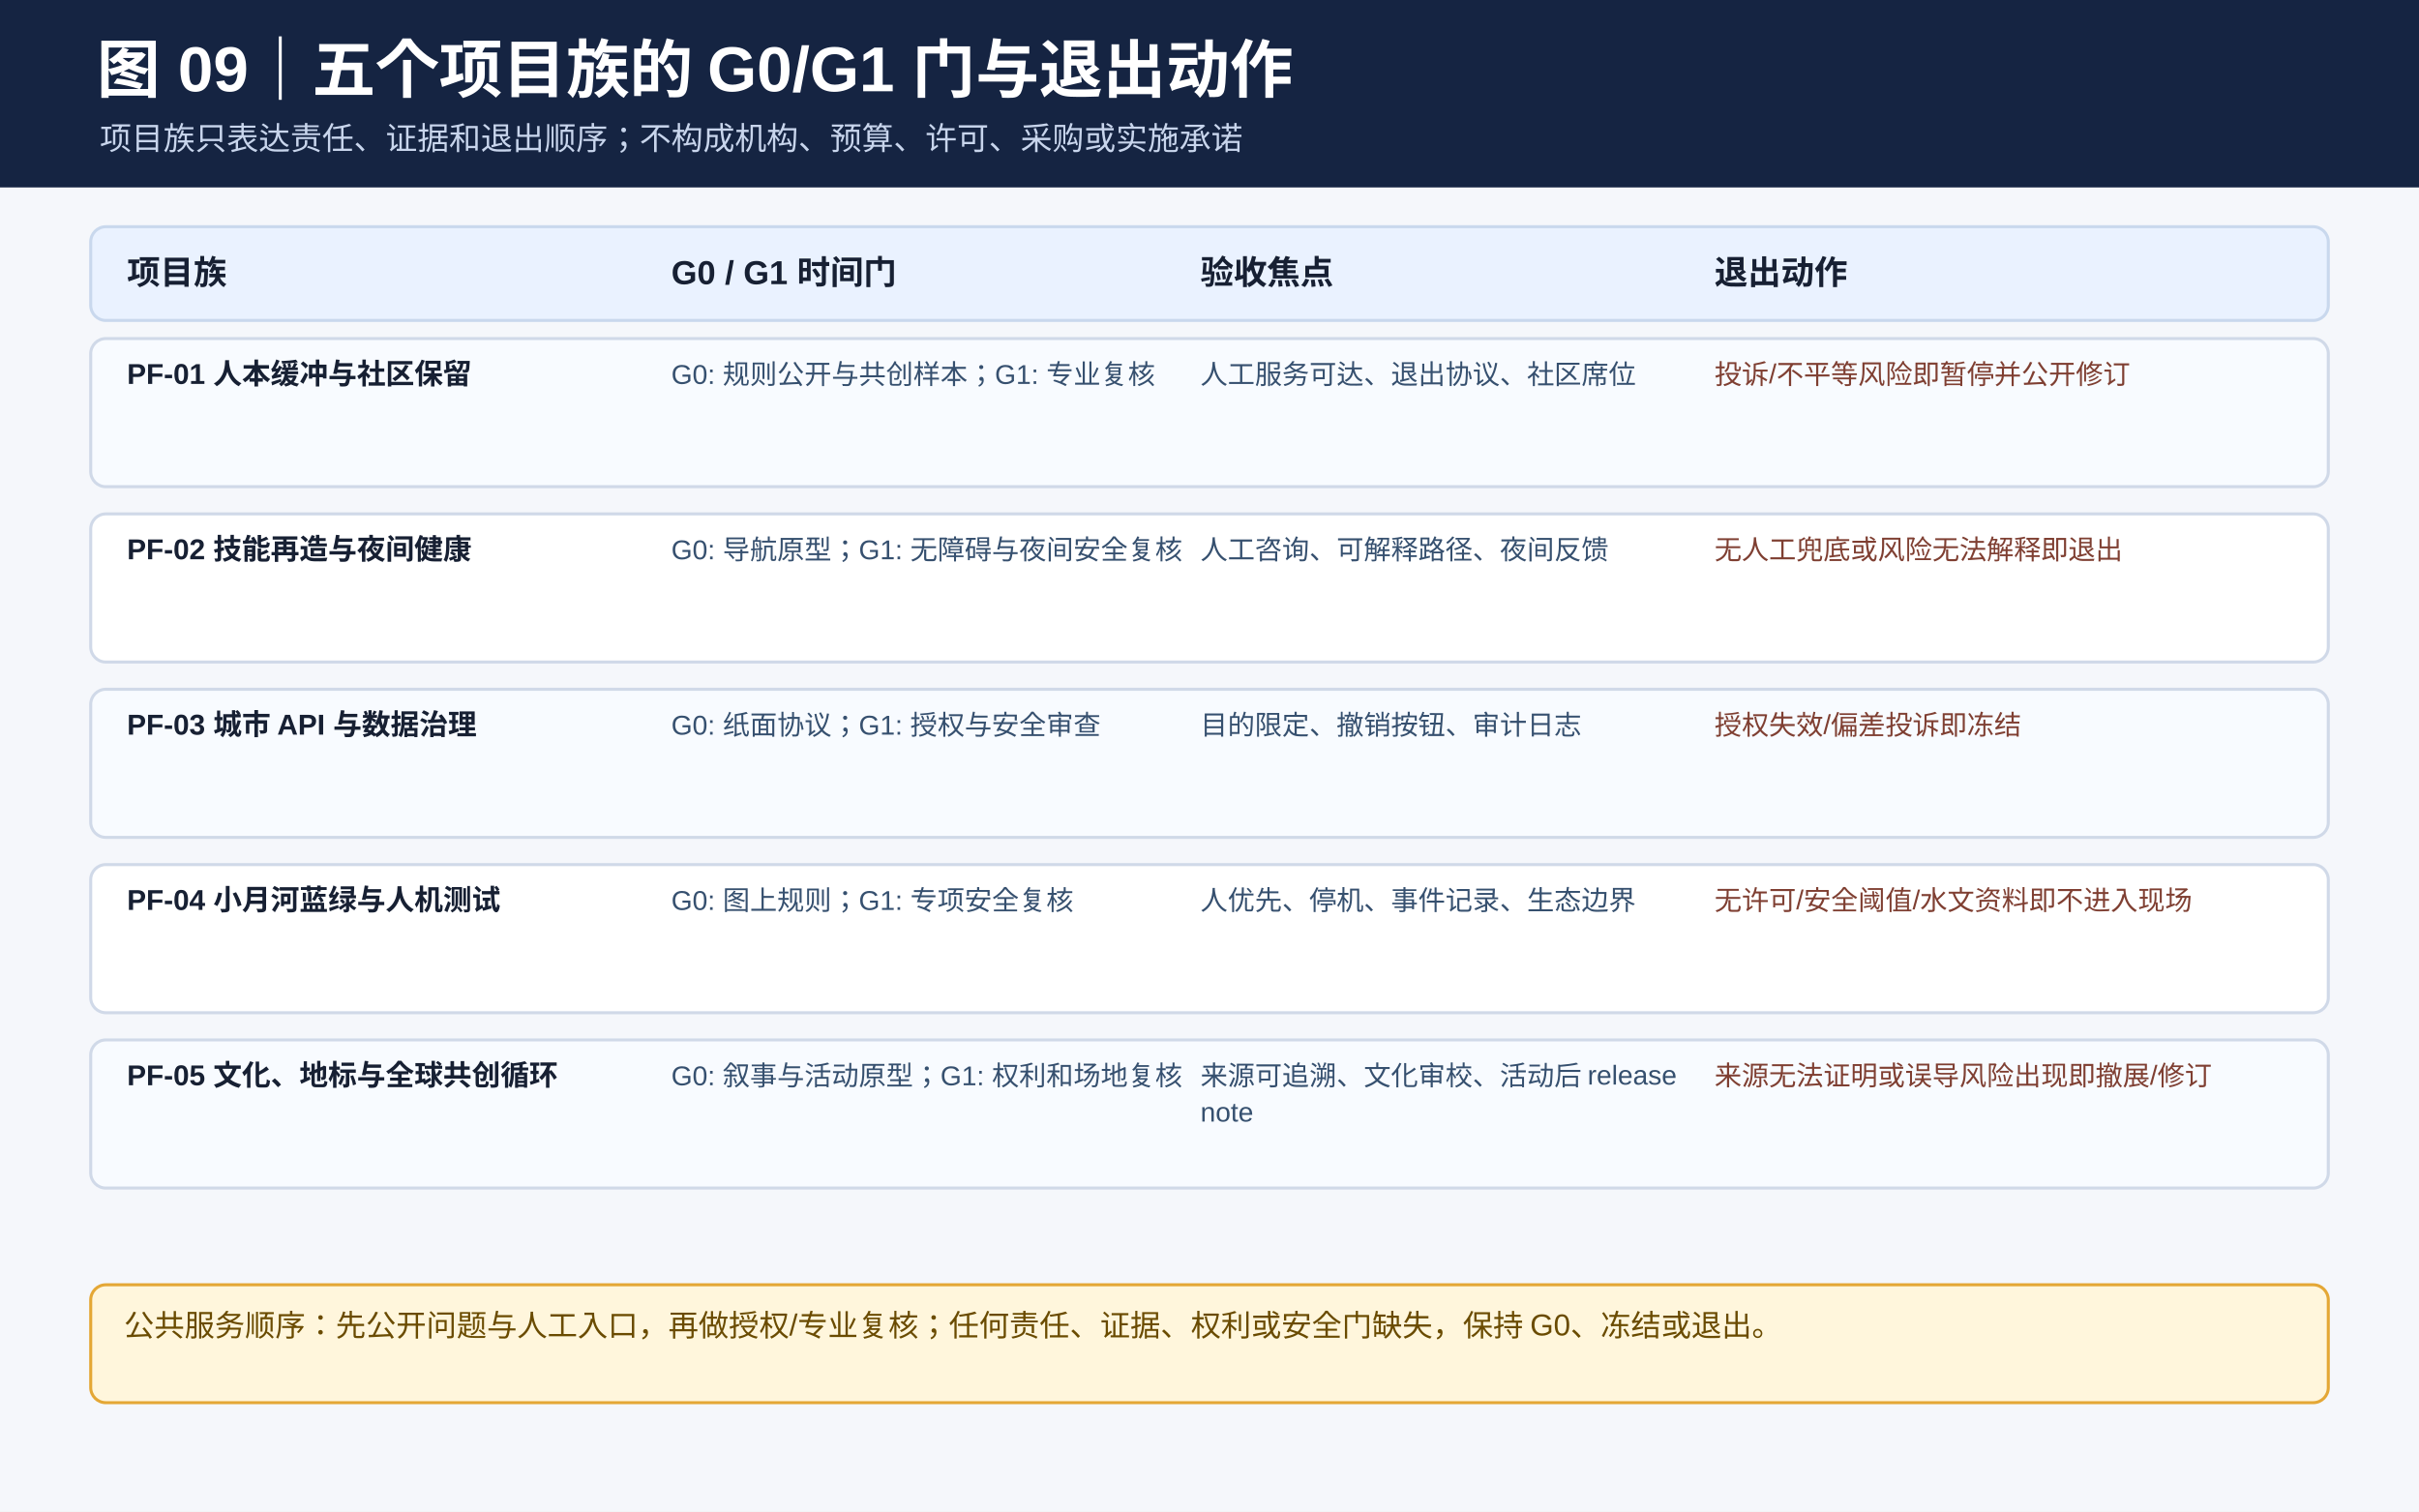
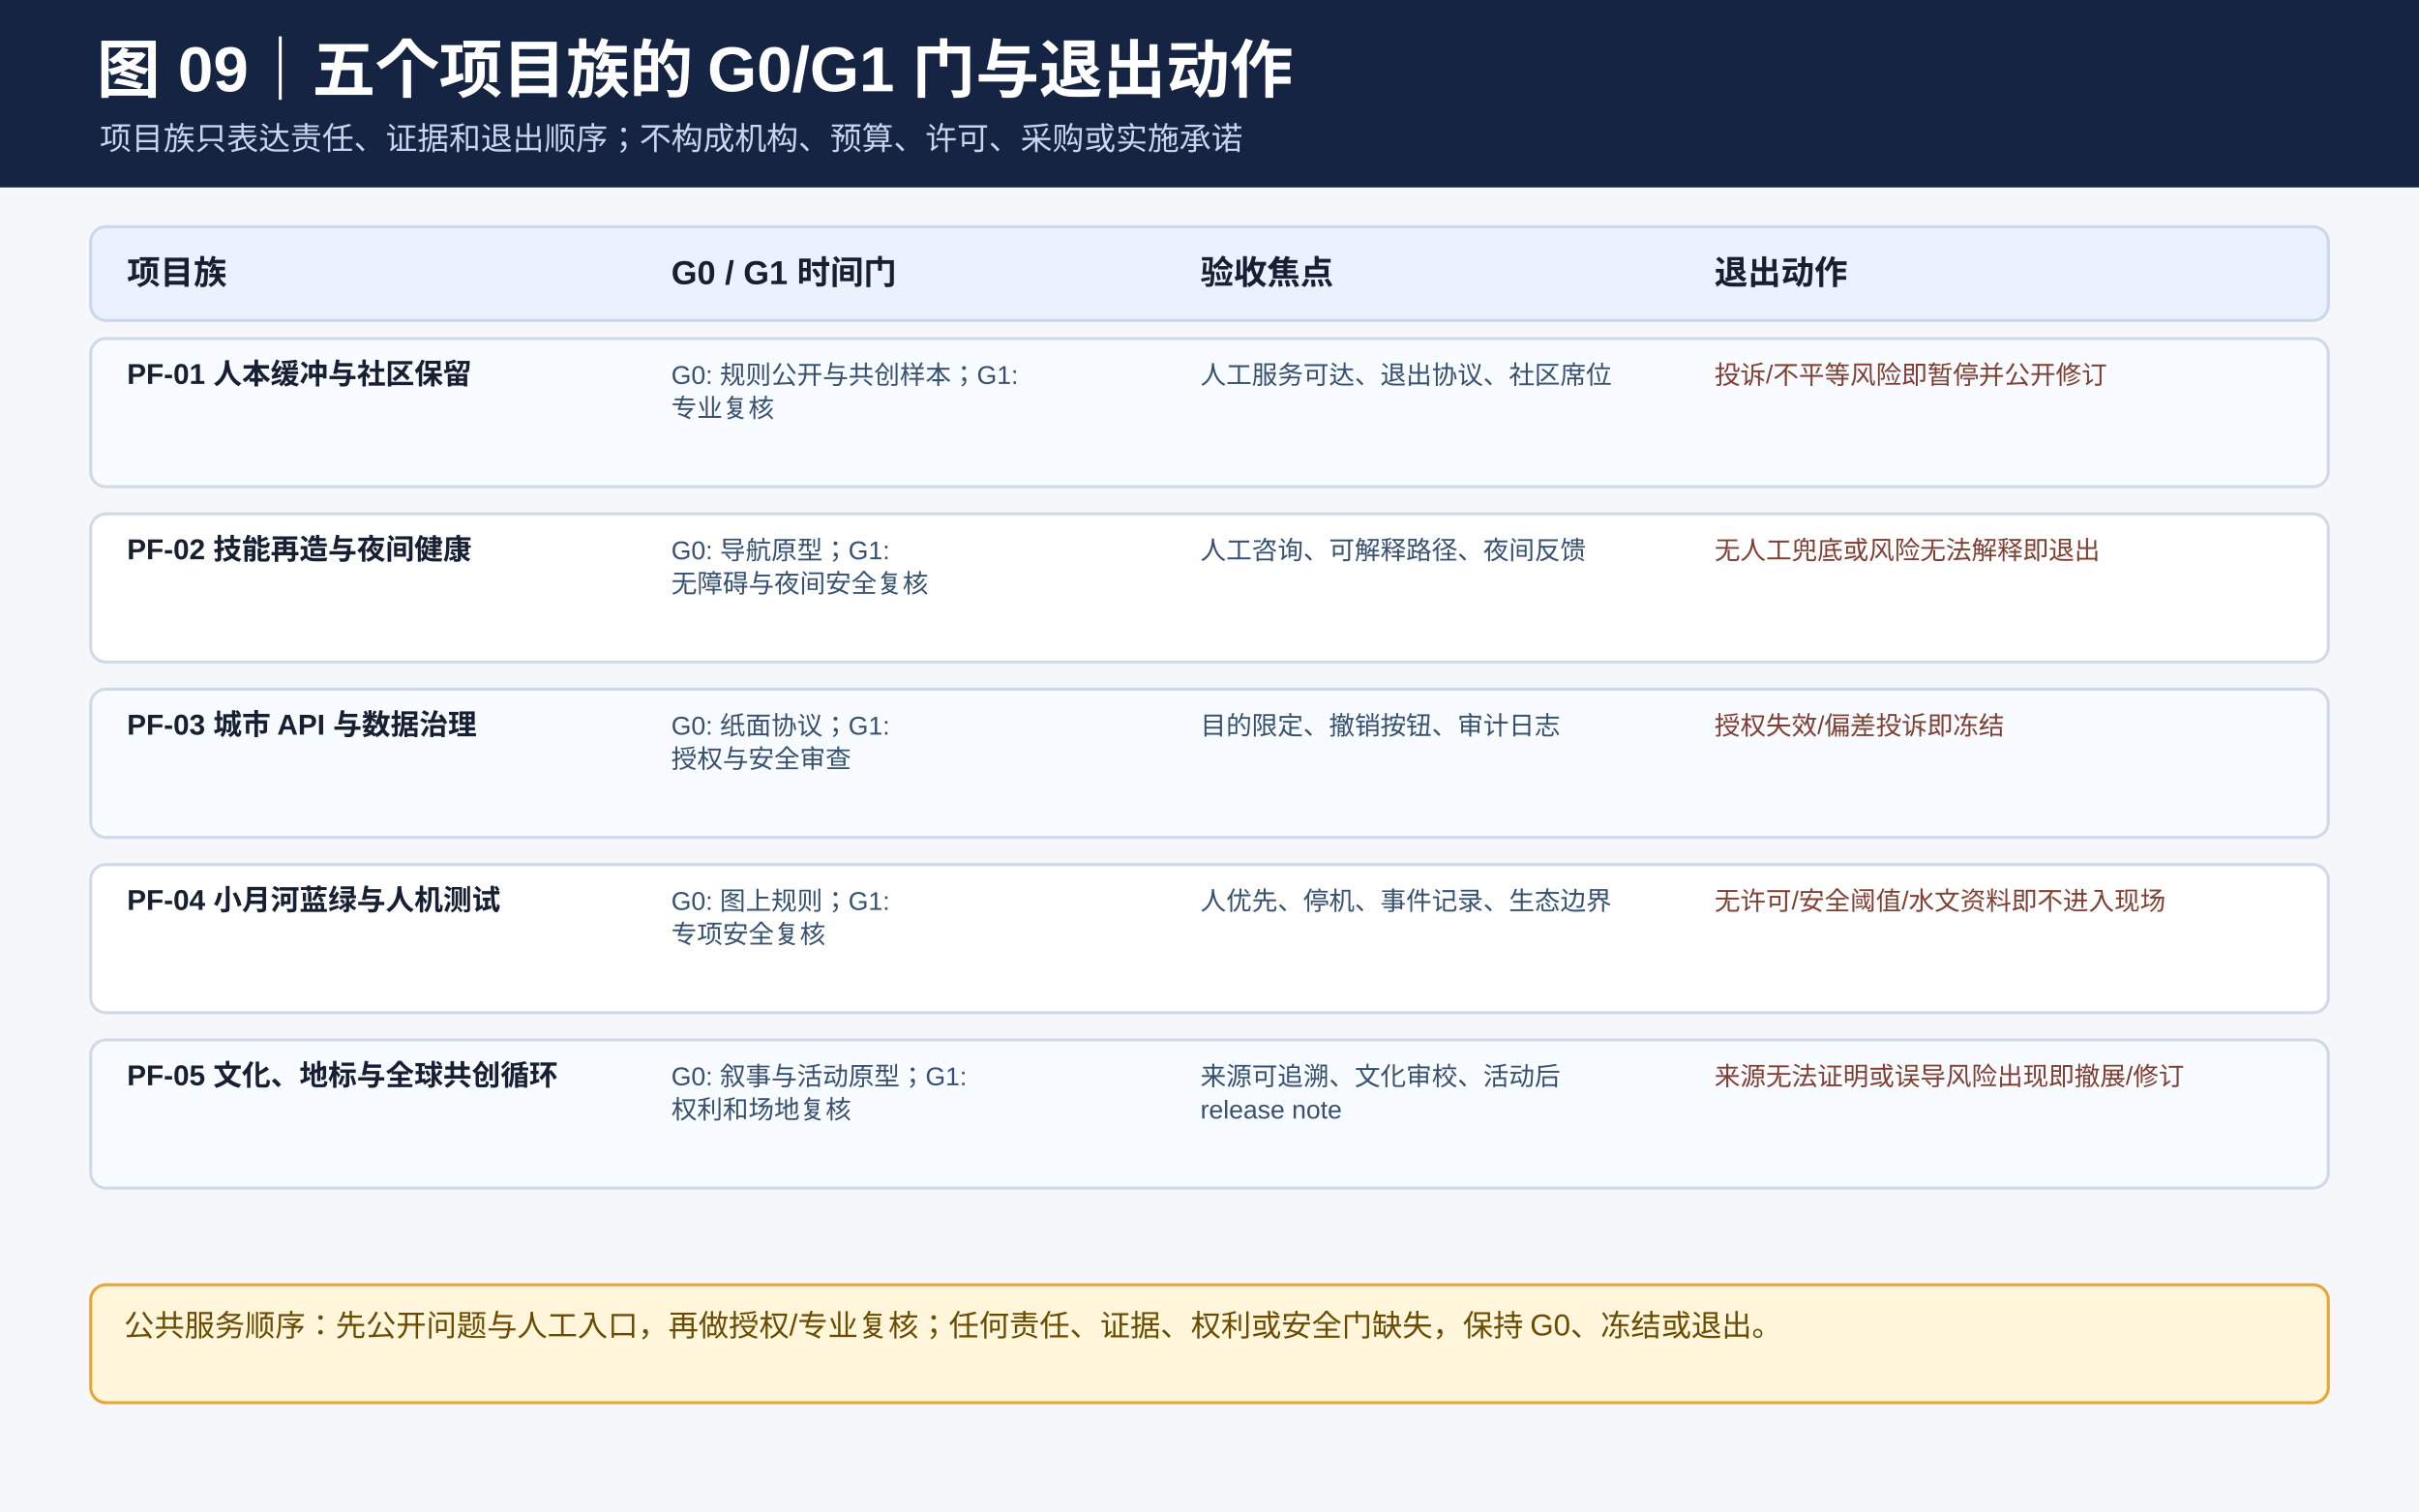
<svg xmlns="http://www.w3.org/2000/svg" width="1600" height="1000" viewBox="0 0 1600 1000" role="img" aria-labelledby="title desc">
  <rect width="1600" height="1000" fill="#f5f7fb" />
  <rect x="0" y="0" width="1600" height="124" rx="0" fill="#152442" stroke="none" stroke-width="2" />
  <text x="64" y="61" fill="#ffffff" font-family="Arial Unicode MS,Arial,sans-serif" font-size="42" font-weight="700" text-anchor="start">
    <tspan x="64" dy="0">图 09｜五个项目族的 G0/G1 门与退出动作</tspan>
  </text>
  <text x="66" y="99" fill="#c8d5ec" font-family="Arial Unicode MS,Arial,sans-serif" font-size="21" font-weight="400" text-anchor="start">
    <tspan x="66" dy="0">项目族只表达责任、证据和退出顺序；不构成机构、预算、许可、采购或实施承诺</tspan>
  </text>
  <rect x="60" y="150" width="1480" height="62" rx="10" fill="#eaf2ff" stroke="#c9d8ed" stroke-width="2" />
  <text x="84" y="188" fill="#172033" font-family="Arial,sans-serif" font-size="22" font-weight="700" text-anchor="start">
    <tspan x="84" dy="0">项目族</tspan>
  </text>
  <text x="444" y="188" fill="#172033" font-family="Arial,sans-serif" font-size="22" font-weight="700" text-anchor="start">
    <tspan x="444" dy="0">G0 / G1 时间门</tspan>
  </text>
  <text x="794" y="188" fill="#172033" font-family="Arial,sans-serif" font-size="22" font-weight="700" text-anchor="start">
    <tspan x="794" dy="0">验收焦点</tspan>
  </text>
  <text x="1134" y="188" fill="#172033" font-family="Arial,sans-serif" font-size="22" font-weight="700" text-anchor="start">
    <tspan x="1134" dy="0">退出动作</tspan>
  </text>
  <rect x="60" y="224" width="1480" height="98" rx="10" fill="#f8fbff" stroke="#d0d9e8" stroke-width="2" />
  <text x="84" y="254" fill="#172033" font-family="Arial,sans-serif" font-size="19" font-weight="700" text-anchor="start">
    <tspan x="84" dy="0">PF-01 人本缓冲与社区保留</tspan>
  </text>
-   <text x="444" y="254" fill="#36506f" font-family="Arial,sans-serif" font-size="18" font-weight="400" text-anchor="start">
-     <tspan x="444" dy="0">G0: 规则公开与共创样本；G1: 专业复核</tspan>
+   <text x="444" y="254" fill="#36506f" font-family="Arial,sans-serif" font-size="17" font-weight="400" text-anchor="start">
+     <tspan x="444" dy="0">G0: 规则公开与共创样本；G1:</tspan>
+     <tspan x="444" dy="22">专业复核</tspan>
  </text>
-   <text x="794" y="254" fill="#36506f" font-family="Arial,sans-serif" font-size="18" font-weight="400" text-anchor="start">
+   <text x="794" y="254" fill="#36506f" font-family="Arial,sans-serif" font-size="17" font-weight="400" text-anchor="start">
    <tspan x="794" dy="0">人工服务可达、退出协议、社区席位</tspan>
  </text>
-   <text x="1134" y="254" fill="#7f3f32" font-family="Arial,sans-serif" font-size="18" font-weight="400" text-anchor="start">
+   <text x="1134" y="254" fill="#7f3f32" font-family="Arial,sans-serif" font-size="17" font-weight="400" text-anchor="start">
    <tspan x="1134" dy="0">投诉/不平等风险即暂停并公开修订</tspan>
  </text>
  <rect x="60" y="340" width="1480" height="98" rx="10" fill="#ffffff" stroke="#d0d9e8" stroke-width="2" />
  <text x="84" y="370" fill="#172033" font-family="Arial,sans-serif" font-size="19" font-weight="700" text-anchor="start">
    <tspan x="84" dy="0">PF-02 技能再造与夜间健康</tspan>
  </text>
-   <text x="444" y="370" fill="#36506f" font-family="Arial,sans-serif" font-size="18" font-weight="400" text-anchor="start">
-     <tspan x="444" dy="0">G0: 导航原型；G1: 无障碍与夜间安全复核</tspan>
+   <text x="444" y="370" fill="#36506f" font-family="Arial,sans-serif" font-size="17" font-weight="400" text-anchor="start">
+     <tspan x="444" dy="0">G0: 导航原型；G1:</tspan>
+     <tspan x="444" dy="22">无障碍与夜间安全复核</tspan>
  </text>
-   <text x="794" y="370" fill="#36506f" font-family="Arial,sans-serif" font-size="18" font-weight="400" text-anchor="start">
+   <text x="794" y="370" fill="#36506f" font-family="Arial,sans-serif" font-size="17" font-weight="400" text-anchor="start">
    <tspan x="794" dy="0">人工咨询、可解释路径、夜间反馈</tspan>
  </text>
-   <text x="1134" y="370" fill="#7f3f32" font-family="Arial,sans-serif" font-size="18" font-weight="400" text-anchor="start">
+   <text x="1134" y="370" fill="#7f3f32" font-family="Arial,sans-serif" font-size="17" font-weight="400" text-anchor="start">
    <tspan x="1134" dy="0">无人工兜底或风险无法解释即退出</tspan>
  </text>
  <rect x="60" y="456" width="1480" height="98" rx="10" fill="#f8fbff" stroke="#d0d9e8" stroke-width="2" />
  <text x="84" y="486" fill="#172033" font-family="Arial,sans-serif" font-size="19" font-weight="700" text-anchor="start">
    <tspan x="84" dy="0">PF-03 城市 API 与数据治理</tspan>
  </text>
-   <text x="444" y="486" fill="#36506f" font-family="Arial,sans-serif" font-size="18" font-weight="400" text-anchor="start">
-     <tspan x="444" dy="0">G0: 纸面协议；G1: 授权与安全审查</tspan>
+   <text x="444" y="486" fill="#36506f" font-family="Arial,sans-serif" font-size="17" font-weight="400" text-anchor="start">
+     <tspan x="444" dy="0">G0: 纸面协议；G1:</tspan>
+     <tspan x="444" dy="22">授权与安全审查</tspan>
  </text>
-   <text x="794" y="486" fill="#36506f" font-family="Arial,sans-serif" font-size="18" font-weight="400" text-anchor="start">
+   <text x="794" y="486" fill="#36506f" font-family="Arial,sans-serif" font-size="17" font-weight="400" text-anchor="start">
    <tspan x="794" dy="0">目的限定、撤销按钮、审计日志</tspan>
  </text>
-   <text x="1134" y="486" fill="#7f3f32" font-family="Arial,sans-serif" font-size="18" font-weight="400" text-anchor="start">
+   <text x="1134" y="486" fill="#7f3f32" font-family="Arial,sans-serif" font-size="17" font-weight="400" text-anchor="start">
    <tspan x="1134" dy="0">授权失效/偏差投诉即冻结</tspan>
  </text>
  <rect x="60" y="572" width="1480" height="98" rx="10" fill="#ffffff" stroke="#d0d9e8" stroke-width="2" />
  <text x="84" y="602" fill="#172033" font-family="Arial,sans-serif" font-size="19" font-weight="700" text-anchor="start">
    <tspan x="84" dy="0">PF-04 小月河蓝绿与人机测试</tspan>
  </text>
-   <text x="444" y="602" fill="#36506f" font-family="Arial,sans-serif" font-size="18" font-weight="400" text-anchor="start">
-     <tspan x="444" dy="0">G0: 图上规则；G1: 专项安全复核</tspan>
+   <text x="444" y="602" fill="#36506f" font-family="Arial,sans-serif" font-size="17" font-weight="400" text-anchor="start">
+     <tspan x="444" dy="0">G0: 图上规则；G1:</tspan>
+     <tspan x="444" dy="22">专项安全复核</tspan>
  </text>
-   <text x="794" y="602" fill="#36506f" font-family="Arial,sans-serif" font-size="18" font-weight="400" text-anchor="start">
+   <text x="794" y="602" fill="#36506f" font-family="Arial,sans-serif" font-size="17" font-weight="400" text-anchor="start">
    <tspan x="794" dy="0">人优先、停机、事件记录、生态边界</tspan>
  </text>
-   <text x="1134" y="602" fill="#7f3f32" font-family="Arial,sans-serif" font-size="18" font-weight="400" text-anchor="start">
+   <text x="1134" y="602" fill="#7f3f32" font-family="Arial,sans-serif" font-size="17" font-weight="400" text-anchor="start">
    <tspan x="1134" dy="0">无许可/安全阈值/水文资料即不进入现场</tspan>
  </text>
  <rect x="60" y="688" width="1480" height="98" rx="10" fill="#f8fbff" stroke="#d0d9e8" stroke-width="2" />
  <text x="84" y="718" fill="#172033" font-family="Arial,sans-serif" font-size="19" font-weight="700" text-anchor="start">
    <tspan x="84" dy="0">PF-05 文化、地标与全球共创循环</tspan>
  </text>
-   <text x="444" y="718" fill="#36506f" font-family="Arial,sans-serif" font-size="18" font-weight="400" text-anchor="start">
-     <tspan x="444" dy="0">G0: 叙事与活动原型；G1: 权利和场地复核</tspan>
+   <text x="444" y="718" fill="#36506f" font-family="Arial,sans-serif" font-size="17" font-weight="400" text-anchor="start">
+     <tspan x="444" dy="0">G0: 叙事与活动原型；G1:</tspan>
+     <tspan x="444" dy="22">权利和场地复核</tspan>
  </text>
-   <text x="794" y="718" fill="#36506f" font-family="Arial,sans-serif" font-size="18" font-weight="400" text-anchor="start">
-     <tspan x="794" dy="0">来源可追溯、文化审校、活动后 release</tspan>
-     <tspan x="794" dy="24">note</tspan>
+   <text x="794" y="718" fill="#36506f" font-family="Arial,sans-serif" font-size="17" font-weight="400" text-anchor="start">
+     <tspan x="794" dy="0">来源可追溯、文化审校、活动后</tspan>
+     <tspan x="794" dy="22">release note</tspan>
  </text>
-   <text x="1134" y="718" fill="#7f3f32" font-family="Arial,sans-serif" font-size="18" font-weight="400" text-anchor="start">
+   <text x="1134" y="718" fill="#7f3f32" font-family="Arial,sans-serif" font-size="17" font-weight="400" text-anchor="start">
    <tspan x="1134" dy="0">来源无法证明或误导风险出现即撤展/修订</tspan>
  </text>
  <rect x="60" y="850" width="1480" height="78" rx="10" fill="#fff6dc" stroke="#e4a735" stroke-width="2" />
  <text x="82" y="884" fill="#6a4b00" font-family="Arial,sans-serif" font-size="20" font-weight="400" text-anchor="start">
    <tspan x="82" dy="0">公共服务顺序：先公开问题与人工入口，再做授权/专业复核；任何责任、证据、权利或安全门缺失，保持 G0、冻结或退出。</tspan>
  </text>
</svg>
